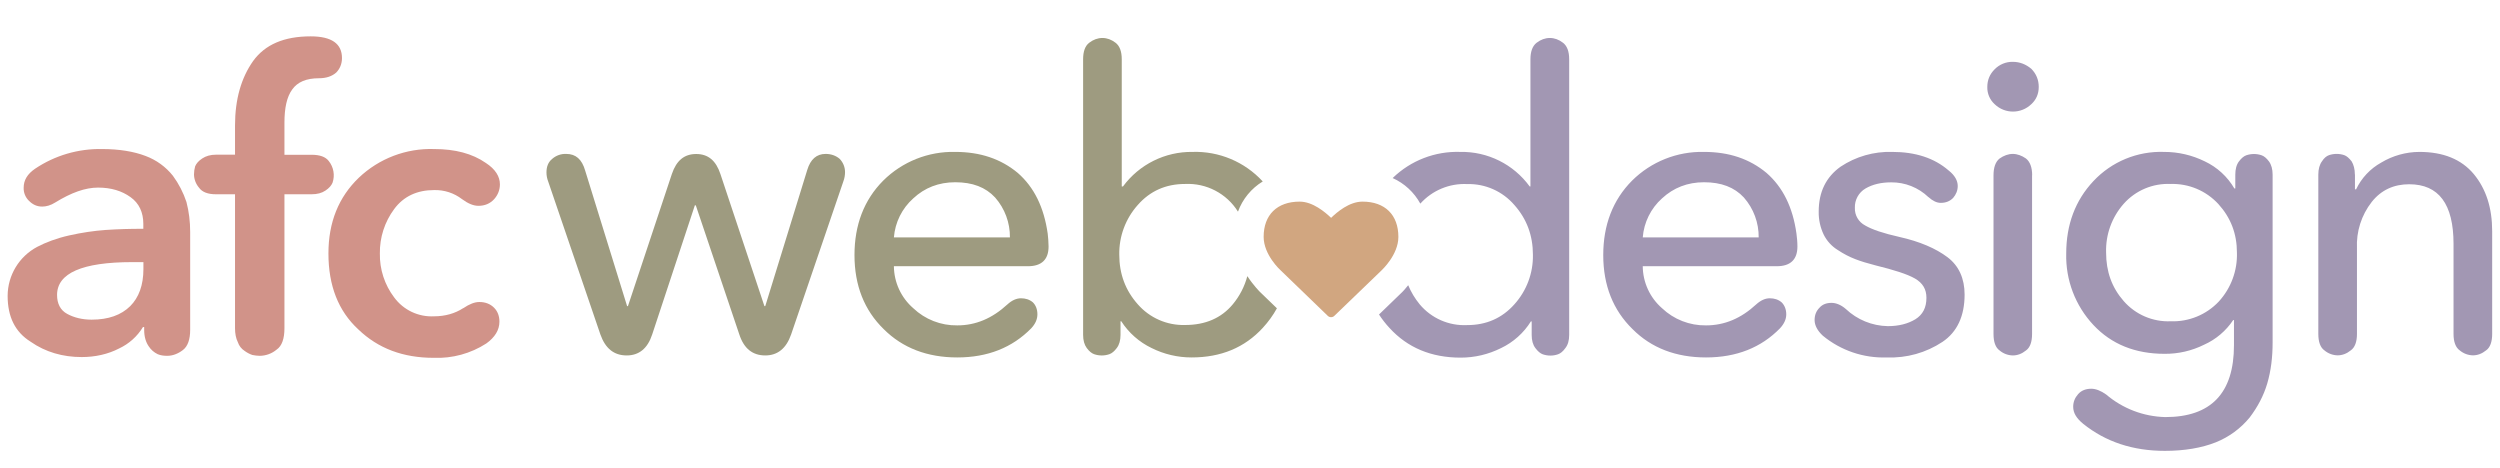
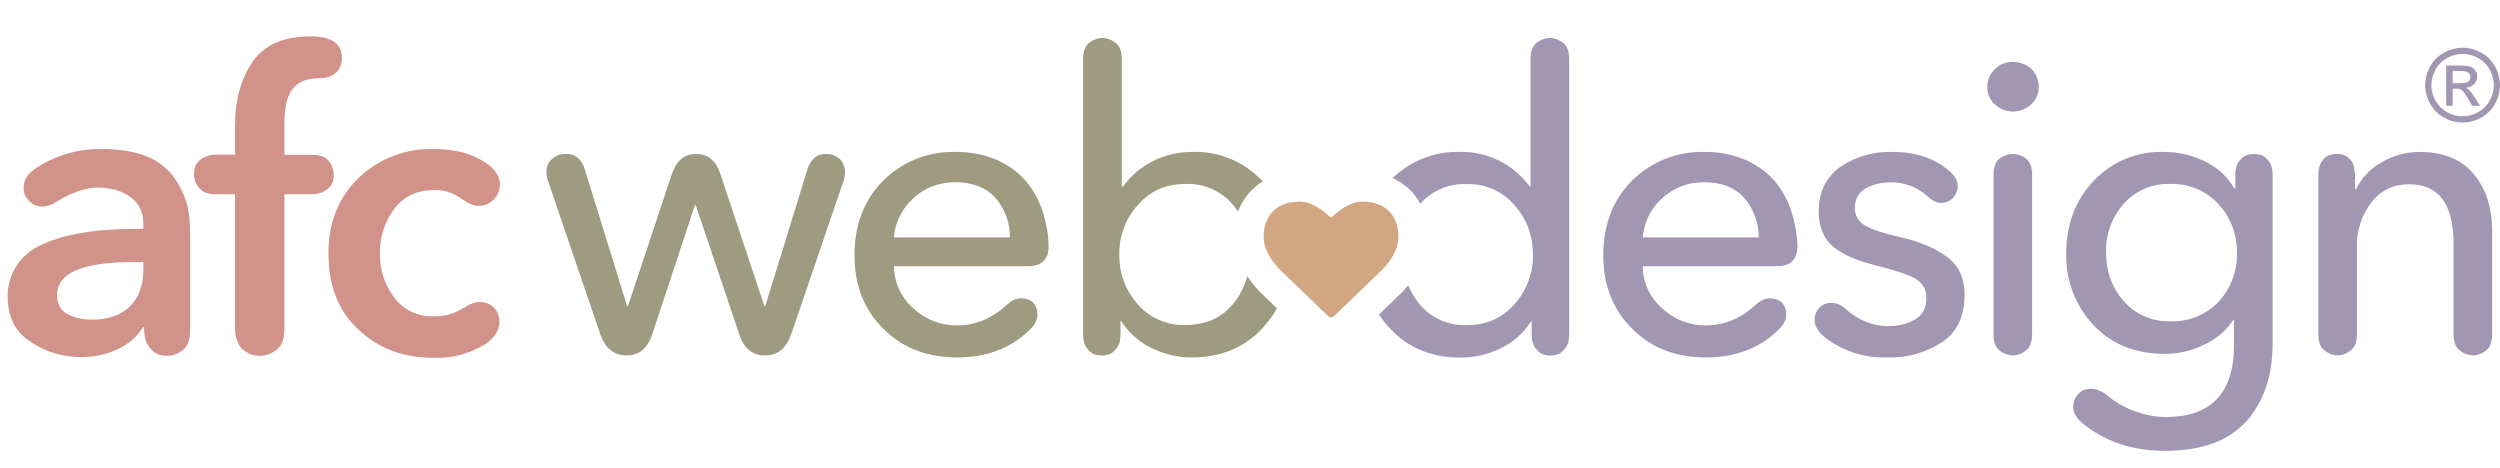
- <svg xmlns="http://www.w3.org/2000/svg" viewBox="0 0 262 49">
-   <path fill="#d19389" class="afc" d="M15.03 27.47h-1.17c-5.25 0-7.88 1.16-7.88 3.44 0 .9.34 1.6 1.07 1.99.7.38 1.56.6 2.55.6 1.76 0 3.1-.48 4.05-1.42.9-.9 1.38-2.2 1.38-3.88v-.73zm4.9 7.1c0 1-.25 1.73-.77 2.12-.51.39-1.07.6-1.64.6-.34 0-.68-.04-.99-.17a2.3 2.3 0 01-.94-.82c-.3-.43-.48-1-.48-1.72v-.3h-.13a5.8 5.8 0 01-2.5 2.24c-1.16.6-2.5.9-3.92.9-1.98 0-3.79-.52-5.34-1.6C1.58 34.8.8 33.2.8 31a5.84 5.84 0 013.1-5.13c.9-.47 2.02-.9 3.36-1.2 1.34-.3 2.58-.48 3.8-.57a54.5 54.5 0 013.96-.12v-.52c0-1.2-.44-2.16-1.34-2.8-.9-.65-2.03-1-3.4-1-1.34 0-2.8.52-4.49 1.56-.47.3-.94.43-1.37.43-.56 0-1-.22-1.38-.6a1.82 1.82 0 01-.56-1.38c0-.78.38-1.43 1.2-1.99a12.15 12.15 0 017.03-2.06c1.76 0 3.31.25 4.56.73a6.6 6.6 0 012.85 2.07 9.9 9.9 0 011.42 2.75c.26 1 .39 2.03.39 3.15v10.26zM24.63 20.36h-1.98c-.86 0-1.46-.22-1.8-.7a2.2 2.2 0 01-.52-1.37c0-.3.04-.56.12-.86.13-.3.35-.56.74-.82.39-.26.86-.4 1.46-.4h1.98v-3.05c0-2.76.65-5 1.9-6.77 1.25-1.72 3.23-2.58 6.03-2.58 2.2 0 3.28.77 3.28 2.28 0 .6-.22 1.12-.6 1.51-.44.39-1.04.6-1.81.6-1.34 0-2.25.4-2.8 1.17-.57.77-.82 1.94-.82 3.49v3.36h2.84c.86 0 1.46.21 1.8.65a2.4 2.4 0 01.4 2.28c-.13.3-.35.56-.74.82-.38.26-.86.39-1.46.39h-2.84V34.4c0 1.08-.26 1.86-.82 2.24a2.8 2.8 0 01-1.77.65c-.26 0-.52-.04-.78-.09a3.02 3.02 0 01-.81-.43 1.7 1.7 0 01-.7-.9c-.2-.39-.3-.9-.3-1.47V20.36zM48.55 32.3c.65-.44 1.2-.65 1.68-.65.65 0 1.16.21 1.55.6.39.39.56.9.56 1.46 0 .87-.47 1.64-1.38 2.29a9.48 9.48 0 01-5.51 1.5c-3.2 0-5.82-.98-7.89-2.97-2.11-1.94-3.14-4.6-3.14-7.97 0-3.27 1.07-5.9 3.18-7.93a10.93 10.93 0 017.9-3.01c2.19 0 4 .47 5.42 1.46 1 .65 1.47 1.42 1.47 2.24 0 .6-.22 1.12-.6 1.55-.44.48-1 .7-1.65.7-.51 0-1.07-.22-1.72-.7a4.6 4.6 0 00-2.93-.95c-1.77 0-3.19.65-4.18 1.99a7.62 7.62 0 00-1.5 4.65 7.4 7.4 0 001.5 4.61 4.87 4.87 0 004.18 1.98c1.16 0 2.2-.3 3.06-.86z" />
-   <path fill="#9e9b80" class="web" d="M82.91 35.05c-.51 1.47-1.42 2.2-2.71 2.2-1.34 0-2.24-.73-2.72-2.2l-4.56-13.53h-.1l-4.47 13.53c-.48 1.47-1.38 2.2-2.67 2.2-1.34 0-2.24-.73-2.76-2.2l-5.47-16.03a2.6 2.6 0 01-.18-.95c0-.6.18-1.08.6-1.42a2.1 2.1 0 011.47-.52c1 0 1.64.56 1.98 1.73l4.4 14.22h.09l4.6-13.84c.48-1.42 1.3-2.1 2.55-2.1 1.25 0 2.07.68 2.54 2.1l4.61 13.84h.09l4.4-14.27c.34-1.12.98-1.68 1.93-1.68.56 0 1.08.18 1.47.52a2 2 0 01.56 1.38c0 .3-.05.65-.18.99l-5.47 16.03zM107.73 27.9H93.68a5.89 5.89 0 002.03 4.4 6.55 6.55 0 004.61 1.8c1.94 0 3.66-.73 5.26-2.2.47-.43.95-.64 1.42-.64s.9.13 1.25.43c.3.3.47.73.47 1.25s-.21.99-.64 1.46c-1.99 2.03-4.57 3.06-7.76 3.06-3.14 0-5.73-.99-7.71-2.97-2.03-1.98-3.06-4.57-3.06-7.76 0-3.14.99-5.77 3.01-7.8a10.37 10.37 0 017.55-3.01c2.62 0 4.78.73 6.55 2.2 1.72 1.5 2.75 3.61 3.14 6.37.04.39.09.86.09 1.34 0 1.38-.74 2.07-2.16 2.07zm-14.05-3.02h12.16a6.23 6.23 0 00-1.55-4.18c-1-1.08-2.37-1.6-4.18-1.6-1.73 0-3.2.57-4.4 1.69a6.13 6.13 0 00-2.03 4.09zM133.82 32.31c-.4.73-.9 1.42-1.48 2.05-1.9 2.07-4.38 3.1-7.46 3.1a9.36 9.36 0 01-4.2-.99 7.78 7.78 0 01-3.17-2.8h-.08v1.42c0 .58-.13 1.04-.39 1.38-.26.35-.52.56-.78.65a2.44 2.44 0 01-1.59 0c-.26-.09-.52-.3-.78-.65-.25-.34-.38-.8-.38-1.38V6.22c0-.83.21-1.41.64-1.74.43-.33.9-.5 1.38-.5.49 0 .95.17 1.38.5.43.33.65.9.65 1.74v13.32h.13a8.9 8.9 0 017.28-3.62 9.58 9.58 0 017.35 3.08l.01.02a6.19 6.19 0 00-2.59 3.16 6.18 6.18 0 00-5.55-2.9c-2 0-3.66.73-4.95 2.2a7.62 7.62 0 00-1.94 5.21c0 2.01.64 3.74 1.94 5.2a6.34 6.34 0 004.95 2.17c2.13 0 3.8-.72 5-2.16a7.7 7.7 0 001.53-2.96c.66 1 1.32 1.66 1.44 1.77l.02.02-.02-.02-.1-.1 1.76 1.7z" />
-   <path fill="#a297b3" class="design" d="M145.96 18.65a9.7 9.7 0 017.07-2.73 8.79 8.79 0 017.28 3.62h.08V6.22c0-.83.22-1.41.65-1.74.43-.33.9-.5 1.38-.5.49 0 .95.17 1.38.5.43.33.65.9.65 1.74V35.1c0 .58-.13 1.04-.4 1.38-.25.35-.51.56-.77.65a2.44 2.44 0 01-1.6 0c-.25-.09-.51-.3-.77-.65-.26-.34-.39-.8-.39-1.38v-1.42h-.08a7.48 7.48 0 01-3.13 2.8c-1.33.66-2.75 1-4.24 1-3.07 0-5.56-1.04-7.45-3.11-.42-.45-.78-.92-1.1-1.41l2.4-2.32.06-.06c.03-.03.28-.28.6-.69.3.72.7 1.39 1.2 2a6.09 6.09 0 004.98 2.18c2.01 0 3.66-.73 4.95-2.18a7.54 7.54 0 001.94-5.19c0-2.01-.64-3.75-1.94-5.21a6.31 6.31 0 00-4.95-2.2 6.2 6.2 0 00-4.91 2.05 6.22 6.22 0 00-2.9-2.68zm-2.98 5.6c.16 0 .29-.02.36.09.1.12.08.3.08.48 0 .27-.2.5-.33.68-.1.15-.2.28-.3.39.03-.56.1-1.1.2-1.63zM186.2 27.9h-14.04a5.89 5.89 0 002.02 4.4 6.55 6.55 0 004.61 1.8c1.94 0 3.67-.73 5.26-2.2.48-.43.95-.64 1.42-.64.48 0 .9.13 1.25.43.3.3.48.73.48 1.25s-.22.99-.65 1.46c-1.98 2.03-4.57 3.06-7.76 3.06-3.14 0-5.73-.99-7.7-2.97-2.03-1.98-3.07-4.57-3.07-7.76 0-3.14 1-5.77 3.02-7.8a10.37 10.37 0 017.54-3.01c2.63 0 4.78.73 6.55 2.2 1.72 1.5 2.76 3.61 3.14 6.37.05.39.1.86.1 1.34 0 1.38-.74 2.07-2.16 2.07zm-14.04-3.02h12.15a6.23 6.23 0 00-1.55-4.18c-1-1.08-2.37-1.6-4.18-1.6-1.72 0-3.19.57-4.4 1.69a6.13 6.13 0 00-2.02 4.09zM202.1 20.66a5.57 5.57 0 00-3.91-1.55c-1.04 0-1.94.21-2.68.64a2.26 2.26 0 00-1.12 2.03 2 2 0 001.08 1.85c.73.43 1.9.82 3.58 1.2 2.15.48 3.83 1.21 5.04 2.12 1.2.9 1.8 2.24 1.8 3.92 0 2.24-.77 3.92-2.32 4.96a9.84 9.84 0 01-5.82 1.63 10 10 0 01-6.72-2.28c-.56-.52-.86-1.08-.86-1.64 0-.52.17-.95.52-1.3.3-.34.73-.5 1.25-.5.47 0 .99.2 1.5.64a6.58 6.58 0 004.4 1.8c1.16 0 2.11-.25 2.89-.72.77-.48 1.16-1.21 1.16-2.25 0-.9-.39-1.55-1.2-2.02-.82-.47-2.2-.9-4.14-1.38-.82-.21-1.55-.43-2.11-.65a9.21 9.21 0 01-1.81-.94 3.96 3.96 0 01-1.51-1.64 5.37 5.37 0 01-.52-2.41c0-2.07.78-3.62 2.29-4.7a9.27 9.27 0 015.42-1.55c2.42 0 4.4.64 5.9 1.94.65.51.96 1.07.96 1.63 0 .48-.18.9-.48 1.25-.34.35-.77.52-1.3.52-.42 0-.85-.21-1.28-.6zM213.66 9.1c0 .74-.26 1.34-.78 1.82a2.77 2.77 0 01-3.84 0 2.35 2.35 0 01-.77-1.81c0-.73.26-1.34.77-1.85a2.6 2.6 0 011.9-.78c.73 0 1.38.26 1.94.73.52.52.78 1.17.78 1.9zm-.7 9.27v16.64c0 .82-.21 1.42-.64 1.72-.43.35-.9.52-1.38.52a2.2 2.2 0 01-1.38-.52c-.43-.3-.64-.9-.64-1.72V18.37c0-.82.21-1.42.64-1.76.43-.3.9-.48 1.38-.48.47 0 .95.18 1.38.48.43.34.65.94.65 1.76zM218.3 44.4c-.68-.56-1.03-1.12-1.03-1.77 0-.51.18-.94.52-1.33.35-.39.82-.56 1.38-.56.47 0 1 .21 1.55.6a9.93 9.93 0 006.2 2.37c4.79 0 7.2-2.5 7.2-7.54v-2.63h-.08a7.2 7.2 0 01-3.06 2.59 9.1 9.1 0 01-4.14.95c-3.06 0-5.56-1-7.45-3.02a10.56 10.56 0 01-2.85-7.5c0-3.02.95-5.56 2.85-7.58a9.68 9.68 0 017.4-3.06c1.52 0 2.94.34 4.27.99a7.09 7.09 0 013.1 2.84h.1V18.3c0-.56.12-1.04.38-1.38.26-.35.52-.56.78-.65a2.5 2.5 0 011.59 0c.26.09.52.3.78.65.25.34.38.82.38 1.38v17.58c0 1.55-.17 2.97-.56 4.3-.38 1.3-1.03 2.5-1.85 3.58a8.88 8.88 0 01-3.53 2.59c-1.51.6-3.32.9-5.35.9-3.36 0-6.2-.94-8.57-2.84zm2.42-17.93c0 1.99.6 3.67 1.85 5.09a6.2 6.2 0 004.92 2.11 6.6 6.6 0 005.04-2.07 7.25 7.25 0 001.9-5.13c0-1.98-.65-3.66-1.94-5.08a6.51 6.51 0 00-5-2.11 6.2 6.2 0 00-4.92 2.07 7.36 7.36 0 00-1.85 5.12zM246.8 18.29v1.55h.12a6.29 6.29 0 012.63-2.8 7.82 7.82 0 014-1.12c2.5 0 4.4.77 5.7 2.32 1.29 1.56 1.93 3.54 1.93 6V35c0 .82-.21 1.42-.64 1.72-.43.35-.9.52-1.38.52a2.2 2.2 0 01-1.38-.52c-.43-.3-.65-.9-.65-1.72v-9.44c0-4.18-1.55-6.25-4.65-6.25-1.6 0-2.93.6-3.92 1.85a7.33 7.33 0 00-1.55 4.87v8.97c0 .82-.22 1.42-.65 1.72-.43.35-.9.52-1.38.52a2.2 2.2 0 01-1.38-.52c-.43-.3-.64-.9-.64-1.72V18.29c0-.56.13-1.04.38-1.38.22-.35.48-.56.74-.65a2.5 2.5 0 011.6 0c.25.09.5.3.77.65.21.34.34.82.34 1.38z" />
-   <path fill="#d1a680" class="heart" d="M139.15 33.1l-4.92-4.75c-.06-.05-1.8-1.64-1.8-3.53 0-2.3 1.41-3.69 3.77-3.69 1.38 0 2.67 1.1 3.3 1.7.62-.6 1.9-1.7 3.29-1.7 2.35 0 3.76 1.38 3.76 3.7 0 1.88-1.73 3.47-1.8 3.54l-4.91 4.73c-.1.1-.22.14-.35.14a.48.48 0 01-.34-.14" />
+ <svg xmlns="http://www.w3.org/2000/svg" xml:space="preserve" fill-rule="evenodd" stroke-linejoin="round" stroke-miterlimit="2" clip-rule="evenodd" viewBox="0 0 262 49">
+   <path fill="#d19389" fill-rule="nonzero" d="M15.03 27.47h-1.17c-5.25 0-7.88 1.16-7.88 3.44 0 .9.34 1.6 1.07 1.99.7.38 1.56.6 2.55.6 1.76 0 3.1-.48 4.05-1.42.9-.9 1.38-2.2 1.38-3.88v-.73Zm4.9 7.1c0 1-.25 1.73-.77 2.12-.51.39-1.07.6-1.64.6-.34 0-.68-.04-.99-.17a2.302 2.302 0 0 1-.94-.82c-.3-.43-.48-1-.48-1.72v-.3h-.13a5.797 5.797 0 0 1-2.5 2.24c-1.16.6-2.5.9-3.92.9-1.98 0-3.79-.52-5.34-1.6C1.58 34.8.8 33.2.8 31a5.847 5.847 0 0 1 3.1-5.13c.9-.47 2.02-.9 3.36-1.2 1.34-.3 2.58-.48 3.8-.57a54.491 54.491 0 0 1 3.96-.12v-.52c0-1.2-.44-2.16-1.34-2.8-.9-.65-2.03-1-3.4-1-1.34 0-2.8.52-4.49 1.56-.47.3-.94.43-1.37.43-.56 0-1-.22-1.38-.6a1.818 1.818 0 0 1-.56-1.38c0-.78.38-1.43 1.2-1.99a12.154 12.154 0 0 1 7.03-2.06c1.76 0 3.31.25 4.56.73a6.603 6.603 0 0 1 2.85 2.07 9.895 9.895 0 0 1 1.42 2.75c.26 1 .39 2.03.39 3.15v10.26-.01Zm4.7-14.21h-1.98c-.86 0-1.46-.22-1.8-.7a2.2 2.2 0 0 1-.52-1.37c0-.3.04-.56.12-.86.13-.3.35-.56.74-.82.39-.26.86-.4 1.46-.4h1.98v-3.05c0-2.76.65-5 1.9-6.77 1.25-1.72 3.23-2.58 6.03-2.58 2.2 0 3.28.77 3.28 2.28 0 .6-.22 1.12-.6 1.51-.44.39-1.04.6-1.81.6-1.34 0-2.25.4-2.8 1.17-.57.77-.82 1.94-.82 3.49v3.36h2.84c.86 0 1.46.21 1.8.65.515.641.666 1.502.4 2.28-.13.3-.35.56-.74.82-.38.26-.86.39-1.46.39h-2.84V34.4c0 1.08-.26 1.86-.82 2.24a2.802 2.802 0 0 1-1.77.65c-.26 0-.52-.04-.78-.09a3.017 3.017 0 0 1-.81-.43 1.698 1.698 0 0 1-.7-.9c-.2-.39-.3-.9-.3-1.47V20.36ZM48.55 32.3c.65-.44 1.2-.65 1.68-.65.65 0 1.16.21 1.55.6.39.39.56.9.56 1.46 0 .87-.47 1.64-1.38 2.29a9.486 9.486 0 0 1-5.51 1.5c-3.2 0-5.82-.98-7.89-2.97-2.11-1.94-3.14-4.6-3.14-7.97 0-3.27 1.07-5.9 3.18-7.93a10.932 10.932 0 0 1 7.9-3.01c2.19 0 4 .47 5.42 1.46 1 .65 1.47 1.42 1.47 2.24 0 .6-.22 1.12-.6 1.55-.44.48-1 .7-1.65.7-.51 0-1.07-.22-1.72-.7a4.601 4.601 0 0 0-2.93-.95c-1.77 0-3.19.65-4.18 1.99a7.62 7.62 0 0 0-1.5 4.65 7.401 7.401 0 0 0 1.5 4.61 4.875 4.875 0 0 0 4.18 1.98c1.16 0 2.2-.3 3.06-.86v.01Z" />
+   <path fill="#9e9b80" fill-rule="nonzero" d="M82.91 35.05c-.51 1.47-1.42 2.2-2.71 2.2-1.34 0-2.24-.73-2.72-2.2l-4.56-13.53h-.1l-4.47 13.53c-.48 1.47-1.38 2.2-2.67 2.2-1.34 0-2.24-.73-2.76-2.2l-5.47-16.03a2.598 2.598 0 0 1-.18-.95c0-.6.18-1.08.6-1.42a2.102 2.102 0 0 1 1.47-.52c1 0 1.64.56 1.98 1.73l4.4 14.22h.09l4.6-13.84c.48-1.42 1.3-2.1 2.55-2.1 1.25 0 2.07.68 2.54 2.1l4.61 13.84h.09l4.4-14.27c.34-1.12.98-1.68 1.93-1.68.56 0 1.08.18 1.47.52.357.371.558.865.56 1.38 0 .3-.05.65-.18.99l-5.47 16.03Zm24.82-7.15H93.68a5.893 5.893 0 0 0 2.03 4.4 6.555 6.555 0 0 0 4.61 1.8c1.94 0 3.66-.73 5.26-2.2.47-.43.95-.64 1.42-.64s.9.13 1.25.43c.3.3.47.73.47 1.25s-.21.99-.64 1.46c-1.99 2.03-4.57 3.06-7.76 3.06-3.14 0-5.73-.99-7.71-2.97-2.03-1.98-3.06-4.57-3.06-7.76 0-3.14.99-5.77 3.01-7.8a10.373 10.373 0 0 1 7.55-3.01c2.62 0 4.78.73 6.55 2.2 1.72 1.5 2.75 3.61 3.14 6.37.04.39.09.86.09 1.34 0 1.38-.74 2.07-2.16 2.07Zm-14.05-3.02h12.16a6.232 6.232 0 0 0-1.55-4.18c-1-1.08-2.37-1.6-4.18-1.6-1.73 0-3.2.57-4.4 1.69a6.134 6.134 0 0 0-2.03 4.09Zm40.14 7.43c-.4.73-.9 1.42-1.48 2.05-1.9 2.07-4.38 3.1-7.46 3.1a9.35 9.35 0 0 1-4.2-.99 7.784 7.784 0 0 1-3.17-2.8h-.08v1.42c0 .58-.13 1.04-.39 1.38-.26.35-.52.56-.78.65a2.447 2.447 0 0 1-1.59 0c-.26-.09-.52-.3-.78-.65-.25-.34-.38-.8-.38-1.38V6.22c0-.83.21-1.41.64-1.74.43-.33.9-.5 1.38-.5.49 0 .95.17 1.38.5.43.33.65.9.65 1.74v13.32h.13a8.907 8.907 0 0 1 7.28-3.62 9.586 9.586 0 0 1 7.35 3.08l.01.02a6.193 6.193 0 0 0-2.59 3.16 6.189 6.189 0 0 0-5.55-2.9c-2 0-3.66.73-4.95 2.2a7.622 7.622 0 0 0-1.94 5.21c0 2.01.64 3.74 1.94 5.2a6.344 6.344 0 0 0 4.95 2.17c2.13 0 3.8-.72 5-2.16a7.704 7.704 0 0 0 1.53-2.96c.66 1 1.32 1.66 1.44 1.77l.02.02-.12-.12 1.76 1.7Z" />
+   <path fill="#a297b3" fill-rule="nonzero" d="M145.96 18.65a9.707 9.707 0 0 1 7.07-2.73 8.795 8.795 0 0 1 7.28 3.62h.08V6.22c0-.83.22-1.41.65-1.74.43-.33.9-.5 1.38-.5.49 0 .95.17 1.38.5.43.33.65.9.65 1.74V35.1c0 .58-.13 1.04-.4 1.38-.25.35-.51.56-.77.65-.518.18-1.082.18-1.6 0-.25-.09-.51-.3-.77-.65-.26-.34-.39-.8-.39-1.38v-1.42h-.08a7.477 7.477 0 0 1-3.13 2.8c-1.33.66-2.75 1-4.24 1-3.07 0-5.56-1.04-7.45-3.11-.42-.45-.78-.92-1.1-1.41l2.4-2.32.06-.06c.03-.03.28-.28.6-.69.3.72.7 1.39 1.2 2a6.094 6.094 0 0 0 4.98 2.18c2.01 0 3.66-.73 4.95-2.18a7.547 7.547 0 0 0 1.94-5.19c0-2.01-.64-3.75-1.94-5.21a6.316 6.316 0 0 0-4.95-2.2 6.205 6.205 0 0 0-4.91 2.05 6.226 6.226 0 0 0-2.9-2.68l.01-.01Zm-2.98 5.6c.16 0 .29-.02.36.09.1.12.08.3.08.48 0 .27-.2.5-.33.68-.1.15-.2.28-.3.39.03-.56.1-1.1.2-1.63l-.01-.01Zm43.23 3.65h-14.05a5.895 5.895 0 0 0 2.02 4.4 6.555 6.555 0 0 0 4.61 1.8c1.94 0 3.67-.73 5.26-2.2.48-.43.95-.64 1.42-.64.48 0 .9.13 1.25.43.3.3.48.73.48 1.25s-.22.99-.65 1.46c-1.98 2.03-4.57 3.06-7.76 3.06-3.14 0-5.73-.99-7.7-2.97-2.03-1.98-3.07-4.57-3.07-7.76 0-3.14 1-5.77 3.02-7.8a10.372 10.372 0 0 1 7.54-3.01c2.63 0 4.78.73 6.55 2.2 1.72 1.5 2.76 3.61 3.14 6.37.05.39.1.86.1 1.34 0 1.38-.74 2.07-2.16 2.07Zm-14.05-3.02h12.15a6.232 6.232 0 0 0-1.55-4.18c-1-1.08-2.37-1.6-4.18-1.6-1.72 0-3.19.57-4.4 1.69a6.13 6.13 0 0 0-2.02 4.09Zm29.94-4.22a5.575 5.575 0 0 0-3.91-1.55c-1.04 0-1.94.21-2.68.64a2.262 2.262 0 0 0-1.12 2.03 2.003 2.003 0 0 0 1.08 1.85c.73.43 1.9.82 3.58 1.2 2.15.48 3.83 1.21 5.04 2.12 1.2.9 1.8 2.24 1.8 3.92 0 2.24-.77 3.92-2.32 4.96a9.84 9.84 0 0 1-5.82 1.63 10 10 0 0 1-6.72-2.28c-.56-.52-.86-1.08-.86-1.64 0-.52.17-.95.52-1.3.3-.34.73-.5 1.25-.5.47 0 .99.2 1.5.64a6.584 6.584 0 0 0 4.4 1.8c1.16 0 2.11-.25 2.89-.72.77-.48 1.16-1.21 1.16-2.25 0-.9-.39-1.55-1.2-2.02-.82-.47-2.2-.9-4.14-1.38-.82-.21-1.55-.43-2.11-.65a9.228 9.228 0 0 1-1.81-.94 3.962 3.962 0 0 1-1.51-1.64 5.367 5.367 0 0 1-.52-2.41c0-2.07.78-3.62 2.29-4.7a9.267 9.267 0 0 1 5.42-1.55c2.42 0 4.4.64 5.9 1.94.65.51.96 1.07.96 1.63 0 .48-.18.9-.48 1.25-.34.35-.77.52-1.3.52-.42 0-.85-.21-1.28-.6h-.01ZM213.66 9.1c0 .74-.26 1.34-.78 1.82a2.782 2.782 0 0 1-3.84 0 2.35 2.35 0 0 1-.77-1.81c0-.73.26-1.34.77-1.85a2.598 2.598 0 0 1 1.9-.78c.73 0 1.38.26 1.94.73.52.52.78 1.17.78 1.9V9.1Zm-.7 9.27v16.64c0 .82-.21 1.42-.64 1.72-.43.35-.9.52-1.38.52a2.197 2.197 0 0 1-1.38-.52c-.43-.3-.64-.9-.64-1.72V18.37c0-.82.21-1.42.64-1.76.43-.3.9-.48 1.38-.48.47 0 .95.18 1.38.48.43.34.65.94.65 1.76h-.01Zm5.34 26.03c-.68-.56-1.03-1.12-1.03-1.77 0-.51.18-.94.52-1.33.35-.39.82-.56 1.38-.56.47 0 1 .21 1.55.6a9.931 9.931 0 0 0 6.2 2.37c4.79 0 7.2-2.5 7.2-7.54v-2.63h-.08a7.192 7.192 0 0 1-3.06 2.59 9.102 9.102 0 0 1-4.14.95c-3.06 0-5.56-1-7.45-3.02a10.562 10.562 0 0 1-2.85-7.5c0-3.02.95-5.56 2.85-7.58a9.685 9.685 0 0 1 7.4-3.06c1.52 0 2.94.34 4.27.99a7.085 7.085 0 0 1 3.1 2.84h.1V18.3c0-.56.12-1.04.38-1.38.26-.35.52-.56.78-.65a2.5 2.5 0 0 1 1.59 0c.26.09.52.3.78.65.25.34.38.82.38 1.38v17.58c0 1.55-.17 2.97-.56 4.3-.38 1.3-1.03 2.5-1.85 3.58a8.885 8.885 0 0 1-3.53 2.59c-1.51.6-3.32.9-5.35.9-3.36 0-6.2-.94-8.57-2.84l-.01-.01Zm2.42-17.93c0 1.99.6 3.67 1.85 5.09a6.203 6.203 0 0 0 4.92 2.11 6.602 6.602 0 0 0 5.04-2.07 7.254 7.254 0 0 0 1.9-5.13c0-1.98-.65-3.66-1.94-5.08a6.513 6.513 0 0 0-5-2.11 6.204 6.204 0 0 0-4.92 2.07 7.363 7.363 0 0 0-1.85 5.12Zm26.08-8.18v1.55h.12a6.287 6.287 0 0 1 2.63-2.8 7.822 7.822 0 0 1 4-1.12c2.5 0 4.4.77 5.7 2.32 1.29 1.56 1.93 3.54 1.93 6V35c0 .82-.21 1.42-.64 1.72-.43.35-.9.52-1.38.52a2.197 2.197 0 0 1-1.38-.52c-.43-.3-.65-.9-.65-1.72v-9.44c0-4.18-1.55-6.25-4.65-6.25-1.6 0-2.93.6-3.92 1.85a7.332 7.332 0 0 0-1.55 4.87V35c0 .82-.22 1.42-.65 1.72-.43.35-.9.52-1.38.52a2.197 2.197 0 0 1-1.38-.52c-.43-.3-.64-.9-.64-1.72V18.29c0-.56.13-1.04.38-1.38.22-.35.48-.56.74-.65a2.504 2.504 0 0 1 1.6 0c.25.09.5.3.77.65.21.34.34.82.34 1.38h.01Z" />
+   <path fill="#d1a680" fill-rule="nonzero" d="m139.15 33.1-4.92-4.75c-.06-.05-1.8-1.64-1.8-3.53 0-2.3 1.41-3.69 3.77-3.69 1.38 0 2.67 1.1 3.3 1.7.62-.6 1.9-1.7 3.29-1.7 2.35 0 3.76 1.38 3.76 3.7 0 1.88-1.73 3.47-1.8 3.54l-4.91 4.73c-.1.1-.22.14-.35.14a.481.481 0 0 1-.34-.14" />
+   <path fill="#a297b3" fill-rule="nonzero" d="M258.082 5c.658 0 1.3.169 1.927.507a3.606 3.606 0 0 1 1.466 1.45c.35.629.525 1.284.525 1.966 0 .676-.172 1.325-.517 1.95a3.635 3.635 0 0 1-1.45 1.451 3.967 3.967 0 0 1-1.95.518c-.68 0-1.331-.173-1.953-.518a3.653 3.653 0 0 1-1.452-1.451 3.96 3.96 0 0 1-.52-1.95c0-.682.176-1.337.527-1.966a3.623 3.623 0 0 1 1.47-1.45A4.016 4.016 0 0 1 258.081 5Zm0 .65a3.34 3.34 0 0 0-1.609.423c-.521.283-.93.686-1.224 1.211a3.304 3.304 0 0 0-.441 1.64c0 .564.144 1.105.433 1.623.29.518.695.922 1.215 1.212.518.289 1.061.433 1.626.433.564 0 1.107-.144 1.626-.433.52-.29.924-.694 1.211-1.212a3.3 3.3 0 0 0 .431-1.624 3.32 3.32 0 0 0-.439-1.639 3.02 3.02 0 0 0-1.224-1.211 3.345 3.345 0 0 0-1.605-.423Zm-1.72 5.44V6.87h1.45c.495 0 .854.04 1.075.118.222.078.399.214.53.408.132.193.198.4.198.618 0 .309-.11.577-.33.805-.22.23-.512.357-.876.385.15.062.268.137.359.224.17.166.378.445.623.836l.515.827h-.831l-.375-.665c-.294-.524-.532-.85-.712-.983-.125-.097-.307-.146-.545-.146h-.4v1.794h-.681Zm.68-2.374h.826c.396 0 .665-.059.808-.177a.574.574 0 0 0 .217-.468.567.567 0 0 0-.105-.335.62.62 0 0 0-.288-.221c-.122-.048-.35-.073-.683-.073h-.774v1.274Z" />
</svg>
